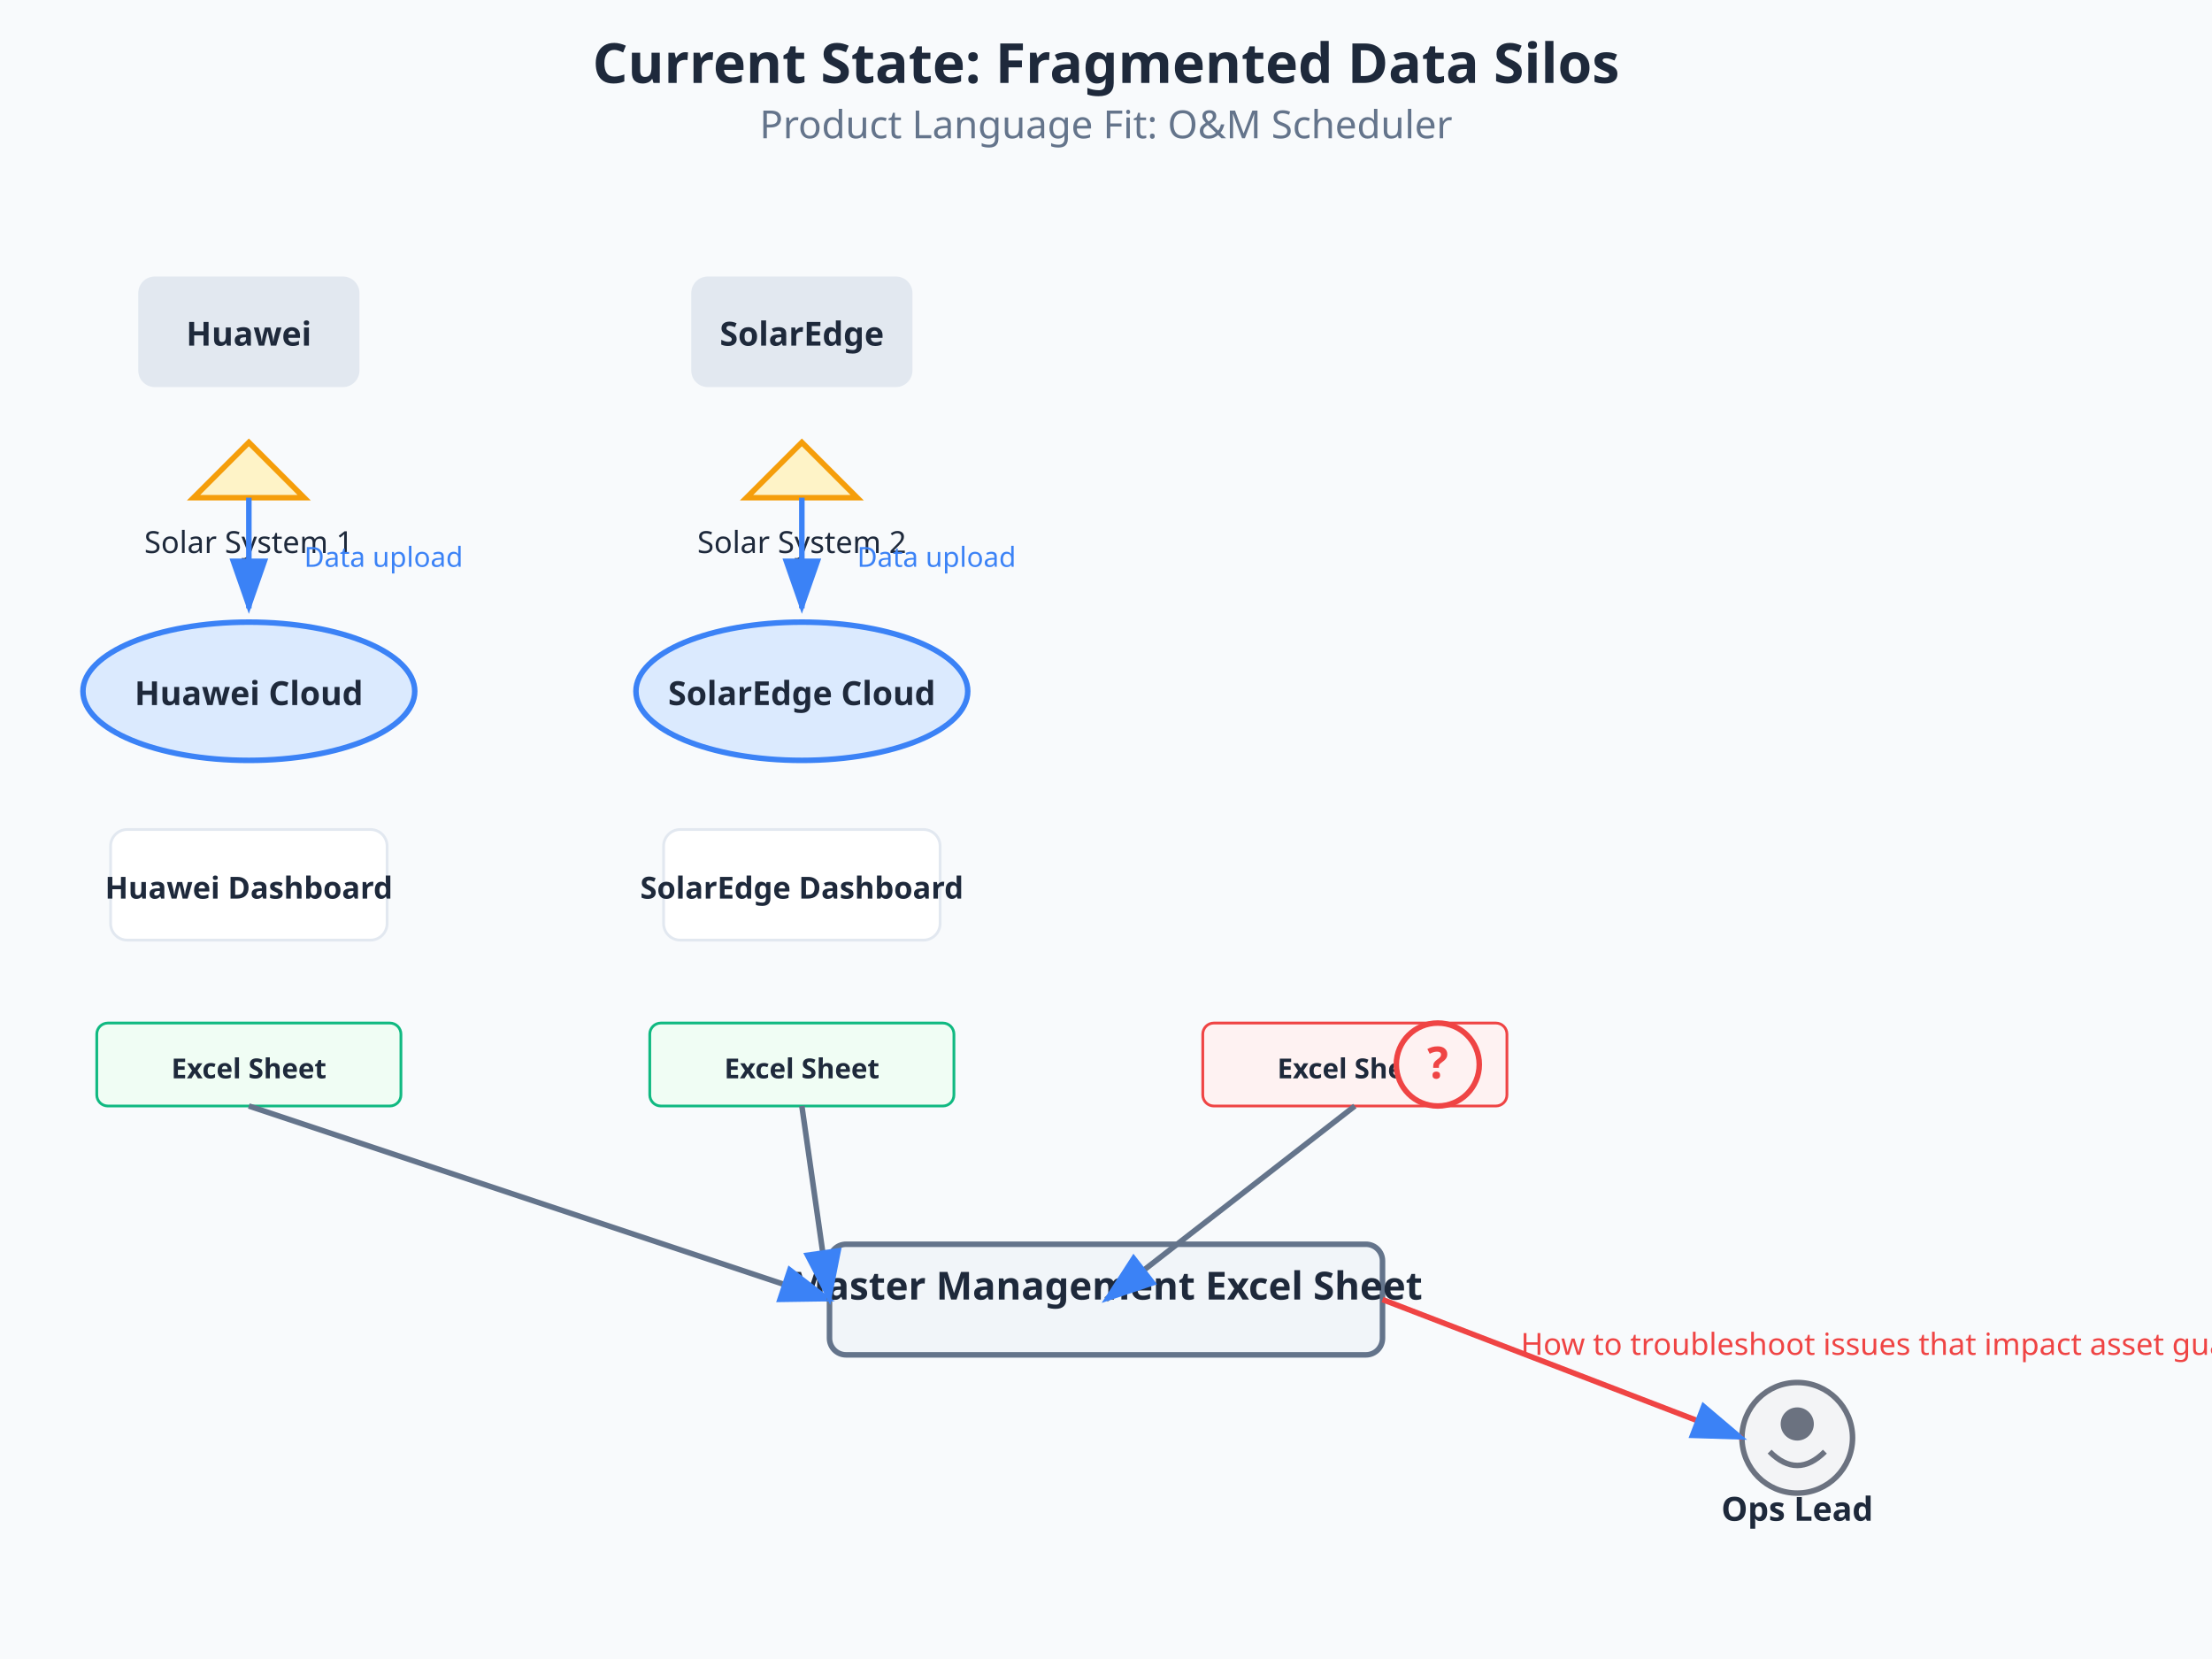
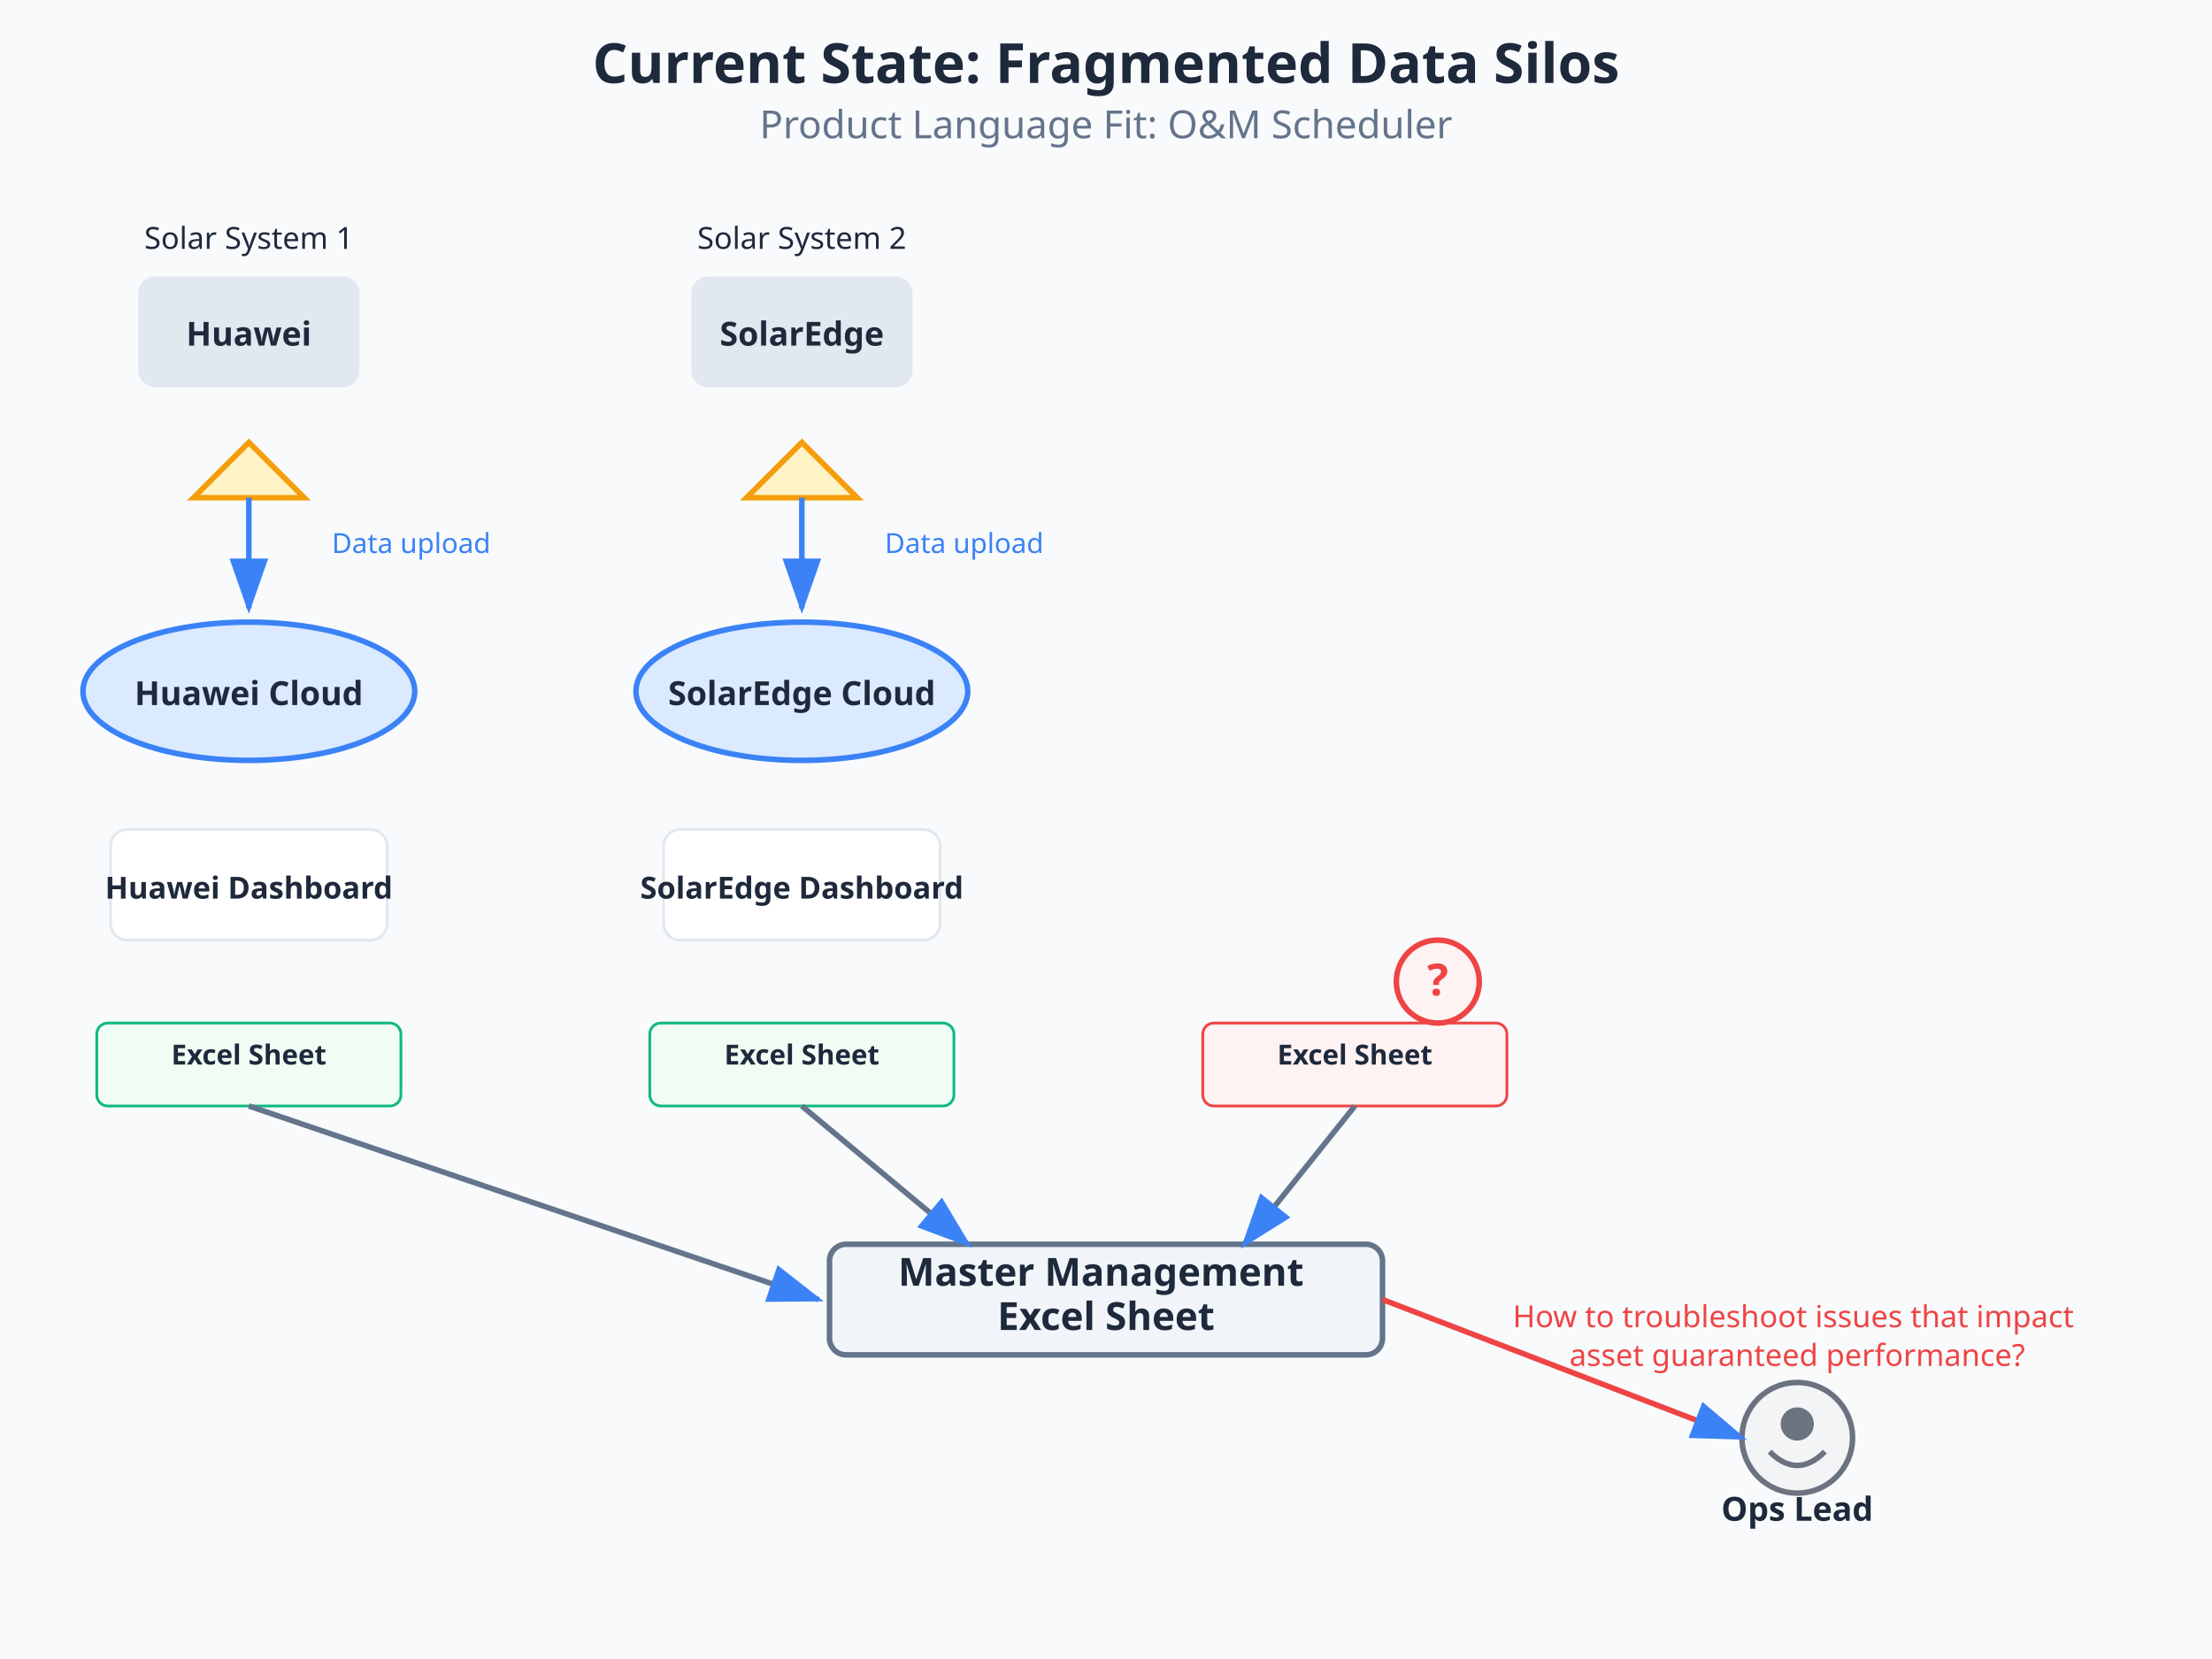
<svg xmlns="http://www.w3.org/2000/svg" width="800" height="600" viewBox="0 0 800 600">
  <rect width="800" height="600" fill="#f8fafc" />
  <text x="400" y="30" font-family="system-ui, sans-serif" font-size="20" font-weight="600" fill="#1e293b" text-anchor="middle">Current State: Fragmented Data Silos</text>
  <text x="400" y="50" font-family="system-ui, sans-serif" font-size="14" fill="#64748b" text-anchor="middle">Product Language Fit: O&amp;M Scheduler</text>
  <rect x="50" y="100" width="80" height="40" fill="#e2e8f0" rx="6" />
  <text x="90" y="125" font-family="system-ui, sans-serif" font-size="12" font-weight="600" fill="#1e293b" text-anchor="middle">Huawei</text>
  <polygon points="90,160 70,180 110,180" fill="#fef3c7" stroke="#f59e0b" stroke-width="2" />
-   <text x="90" y="200" font-family="system-ui, sans-serif" font-size="11" fill="#1e293b" text-anchor="middle">Solar System 1</text>
+   <text x="90" y="90" font-family="system-ui, sans-serif" font-size="11" fill="#1e293b" text-anchor="middle">Solar System 1</text>
  <path d="M 90 180 L 90 220" stroke="#3b82f6" stroke-width="2" fill="none" marker-end="url(#arrowhead)" />
-   <text x="110" y="205" font-family="system-ui, sans-serif" font-size="10" fill="#3b82f6">Data upload</text>
+   <text x="120" y="200" font-family="system-ui, sans-serif" font-size="10" fill="#3b82f6">Data upload</text>
  <ellipse cx="90" cy="250" rx="60" ry="25" fill="#dbeafe" stroke="#3b82f6" stroke-width="2" />
  <text x="90" y="255" font-family="system-ui, sans-serif" font-size="12" font-weight="600" fill="#1e293b" text-anchor="middle">Huawei Cloud</text>
  <rect x="40" y="300" width="100" height="40" fill="#ffffff" rx="6" stroke="#e2e8f0" stroke-width="1" />
  <text x="90" y="325" font-family="system-ui, sans-serif" font-size="11" font-weight="600" fill="#1e293b" text-anchor="middle">Huawei Dashboard</text>
  <rect x="35" y="370" width="110" height="30" fill="#f0fdf4" rx="4" stroke="#10b981" stroke-width="1" />
-   <text x="90" y="390" font-family="system-ui, sans-serif" font-size="10" font-weight="600" fill="#1e293b" text-anchor="middle">Excel Sheet</text>
+   <text x="90" y="385" font-family="system-ui, sans-serif" font-size="10" font-weight="600" fill="#1e293b" text-anchor="middle">Excel Sheet</text>
  <rect x="250" y="100" width="80" height="40" fill="#e2e8f0" rx="6" />
  <text x="290" y="125" font-family="system-ui, sans-serif" font-size="12" font-weight="600" fill="#1e293b" text-anchor="middle">SolarEdge</text>
  <polygon points="290,160 270,180 310,180" fill="#fef3c7" stroke="#f59e0b" stroke-width="2" />
-   <text x="290" y="200" font-family="system-ui, sans-serif" font-size="11" fill="#1e293b" text-anchor="middle">Solar System 2</text>
+   <text x="290" y="90" font-family="system-ui, sans-serif" font-size="11" fill="#1e293b" text-anchor="middle">Solar System 2</text>
  <path d="M 290 180 L 290 220" stroke="#3b82f6" stroke-width="2" fill="none" marker-end="url(#arrowhead)" />
-   <text x="310" y="205" font-family="system-ui, sans-serif" font-size="10" fill="#3b82f6">Data upload</text>
+   <text x="320" y="200" font-family="system-ui, sans-serif" font-size="10" fill="#3b82f6">Data upload</text>
  <ellipse cx="290" cy="250" rx="60" ry="25" fill="#dbeafe" stroke="#3b82f6" stroke-width="2" />
  <text x="290" y="255" font-family="system-ui, sans-serif" font-size="12" font-weight="600" fill="#1e293b" text-anchor="middle">SolarEdge Cloud</text>
  <rect x="240" y="300" width="100" height="40" fill="#ffffff" rx="6" stroke="#e2e8f0" stroke-width="1" />
  <text x="290" y="325" font-family="system-ui, sans-serif" font-size="11" font-weight="600" fill="#1e293b" text-anchor="middle">SolarEdge Dashboard</text>
  <rect x="235" y="370" width="110" height="30" fill="#f0fdf4" rx="4" stroke="#10b981" stroke-width="1" />
-   <text x="290" y="390" font-family="system-ui, sans-serif" font-size="10" font-weight="600" fill="#1e293b" text-anchor="middle">Excel Sheet</text>
+   <text x="290" y="385" font-family="system-ui, sans-serif" font-size="10" font-weight="600" fill="#1e293b" text-anchor="middle">Excel Sheet</text>
  <rect x="435" y="370" width="110" height="30" fill="#fef2f2" rx="4" stroke="#ef4444" stroke-width="1" />
-   <text x="490" y="390" font-family="system-ui, sans-serif" font-size="10" font-weight="600" fill="#1e293b" text-anchor="middle">Excel Sheet</text>
-   <circle cx="520" cy="385" r="15" fill="#fef2f2" stroke="#ef4444" stroke-width="2" />
-   <text x="520" y="390" font-family="system-ui, sans-serif" font-size="16" font-weight="600" fill="#ef4444" text-anchor="middle">?</text>
+   <text x="490" y="385" font-family="system-ui, sans-serif" font-size="10" font-weight="600" fill="#1e293b" text-anchor="middle">Excel Sheet</text>
+   <circle cx="520" cy="355" r="15" fill="#fef2f2" stroke="#ef4444" stroke-width="2" />
+   <text x="520" y="360" font-family="system-ui, sans-serif" font-size="16" font-weight="600" fill="#ef4444" text-anchor="middle">?</text>
  <rect x="300" y="450" width="200" height="40" fill="#f1f5f9" rx="6" stroke="#64748b" stroke-width="2" />
-   <text x="400" y="470" font-family="system-ui, sans-serif" font-size="14" font-weight="600" fill="#1e293b" text-anchor="middle">Master Management Excel Sheet</text>
-   <path d="M 90 400 L 300 470" stroke="#64748b" stroke-width="2" fill="none" marker-end="url(#arrowhead)" />
-   <path d="M 290 400 L 300 470" stroke="#64748b" stroke-width="2" fill="none" marker-end="url(#arrowhead)" />
-   <path d="M 490 400 L 400 470" stroke="#64748b" stroke-width="2" fill="none" marker-end="url(#arrowhead)" />
+   <text x="400" y="465" font-family="system-ui, sans-serif" font-size="14" font-weight="600" fill="#1e293b" text-anchor="middle">
+     <tspan x="400" dy="0">Master Management</tspan>
+     <tspan x="400" dy="16">Excel Sheet</tspan>
+   </text>
+   <path d="M 90 400 L 296 470" stroke="#64748b" stroke-width="2" fill="none" marker-end="url(#arrowhead)" />
+   <path d="M 290 400 L 350 450" stroke="#64748b" stroke-width="2" fill="none" marker-end="url(#arrowhead)" />
+   <path d="M 490 400 L 450 450" stroke="#64748b" stroke-width="2" fill="none" marker-end="url(#arrowhead)" />
  <circle cx="650" cy="520" r="20" fill="#f3f4f6" stroke="#6b7280" stroke-width="2" />
  <circle cx="650" cy="515" r="6" fill="#6b7280" />
  <path d="M 640 525 Q 650 535 660 525" stroke="#6b7280" stroke-width="2" fill="none" />
  <text x="650" y="550" font-family="system-ui, sans-serif" font-size="12" font-weight="600" fill="#1e293b" text-anchor="middle">Ops Lead</text>
  <path d="M 500 470 L 630 520" stroke="#ef4444" stroke-width="2" fill="none" marker-end="url(#arrowhead)" />
-   <text x="550" y="490" font-family="system-ui, sans-serif" font-size="11" fill="#ef4444">How to troubleshoot issues that impact asset guaranteed performance?</text>
+   <text x="650" y="480" font-family="system-ui, sans-serif" font-size="11" fill="#ef4444" text-anchor="middle">
+     <tspan x="650" dy="0">How to troubleshoot issues that impact</tspan>
+     <tspan x="650" dy="14">asset guaranteed performance?</tspan>
+   </text>
  <defs>
    <marker id="arrowhead" markerWidth="10" markerHeight="7" refX="9" refY="3.5" orient="auto">
      <polygon points="0 0, 10 3.5, 0 7" fill="#3b82f6" />
    </marker>
  </defs>
</svg>
